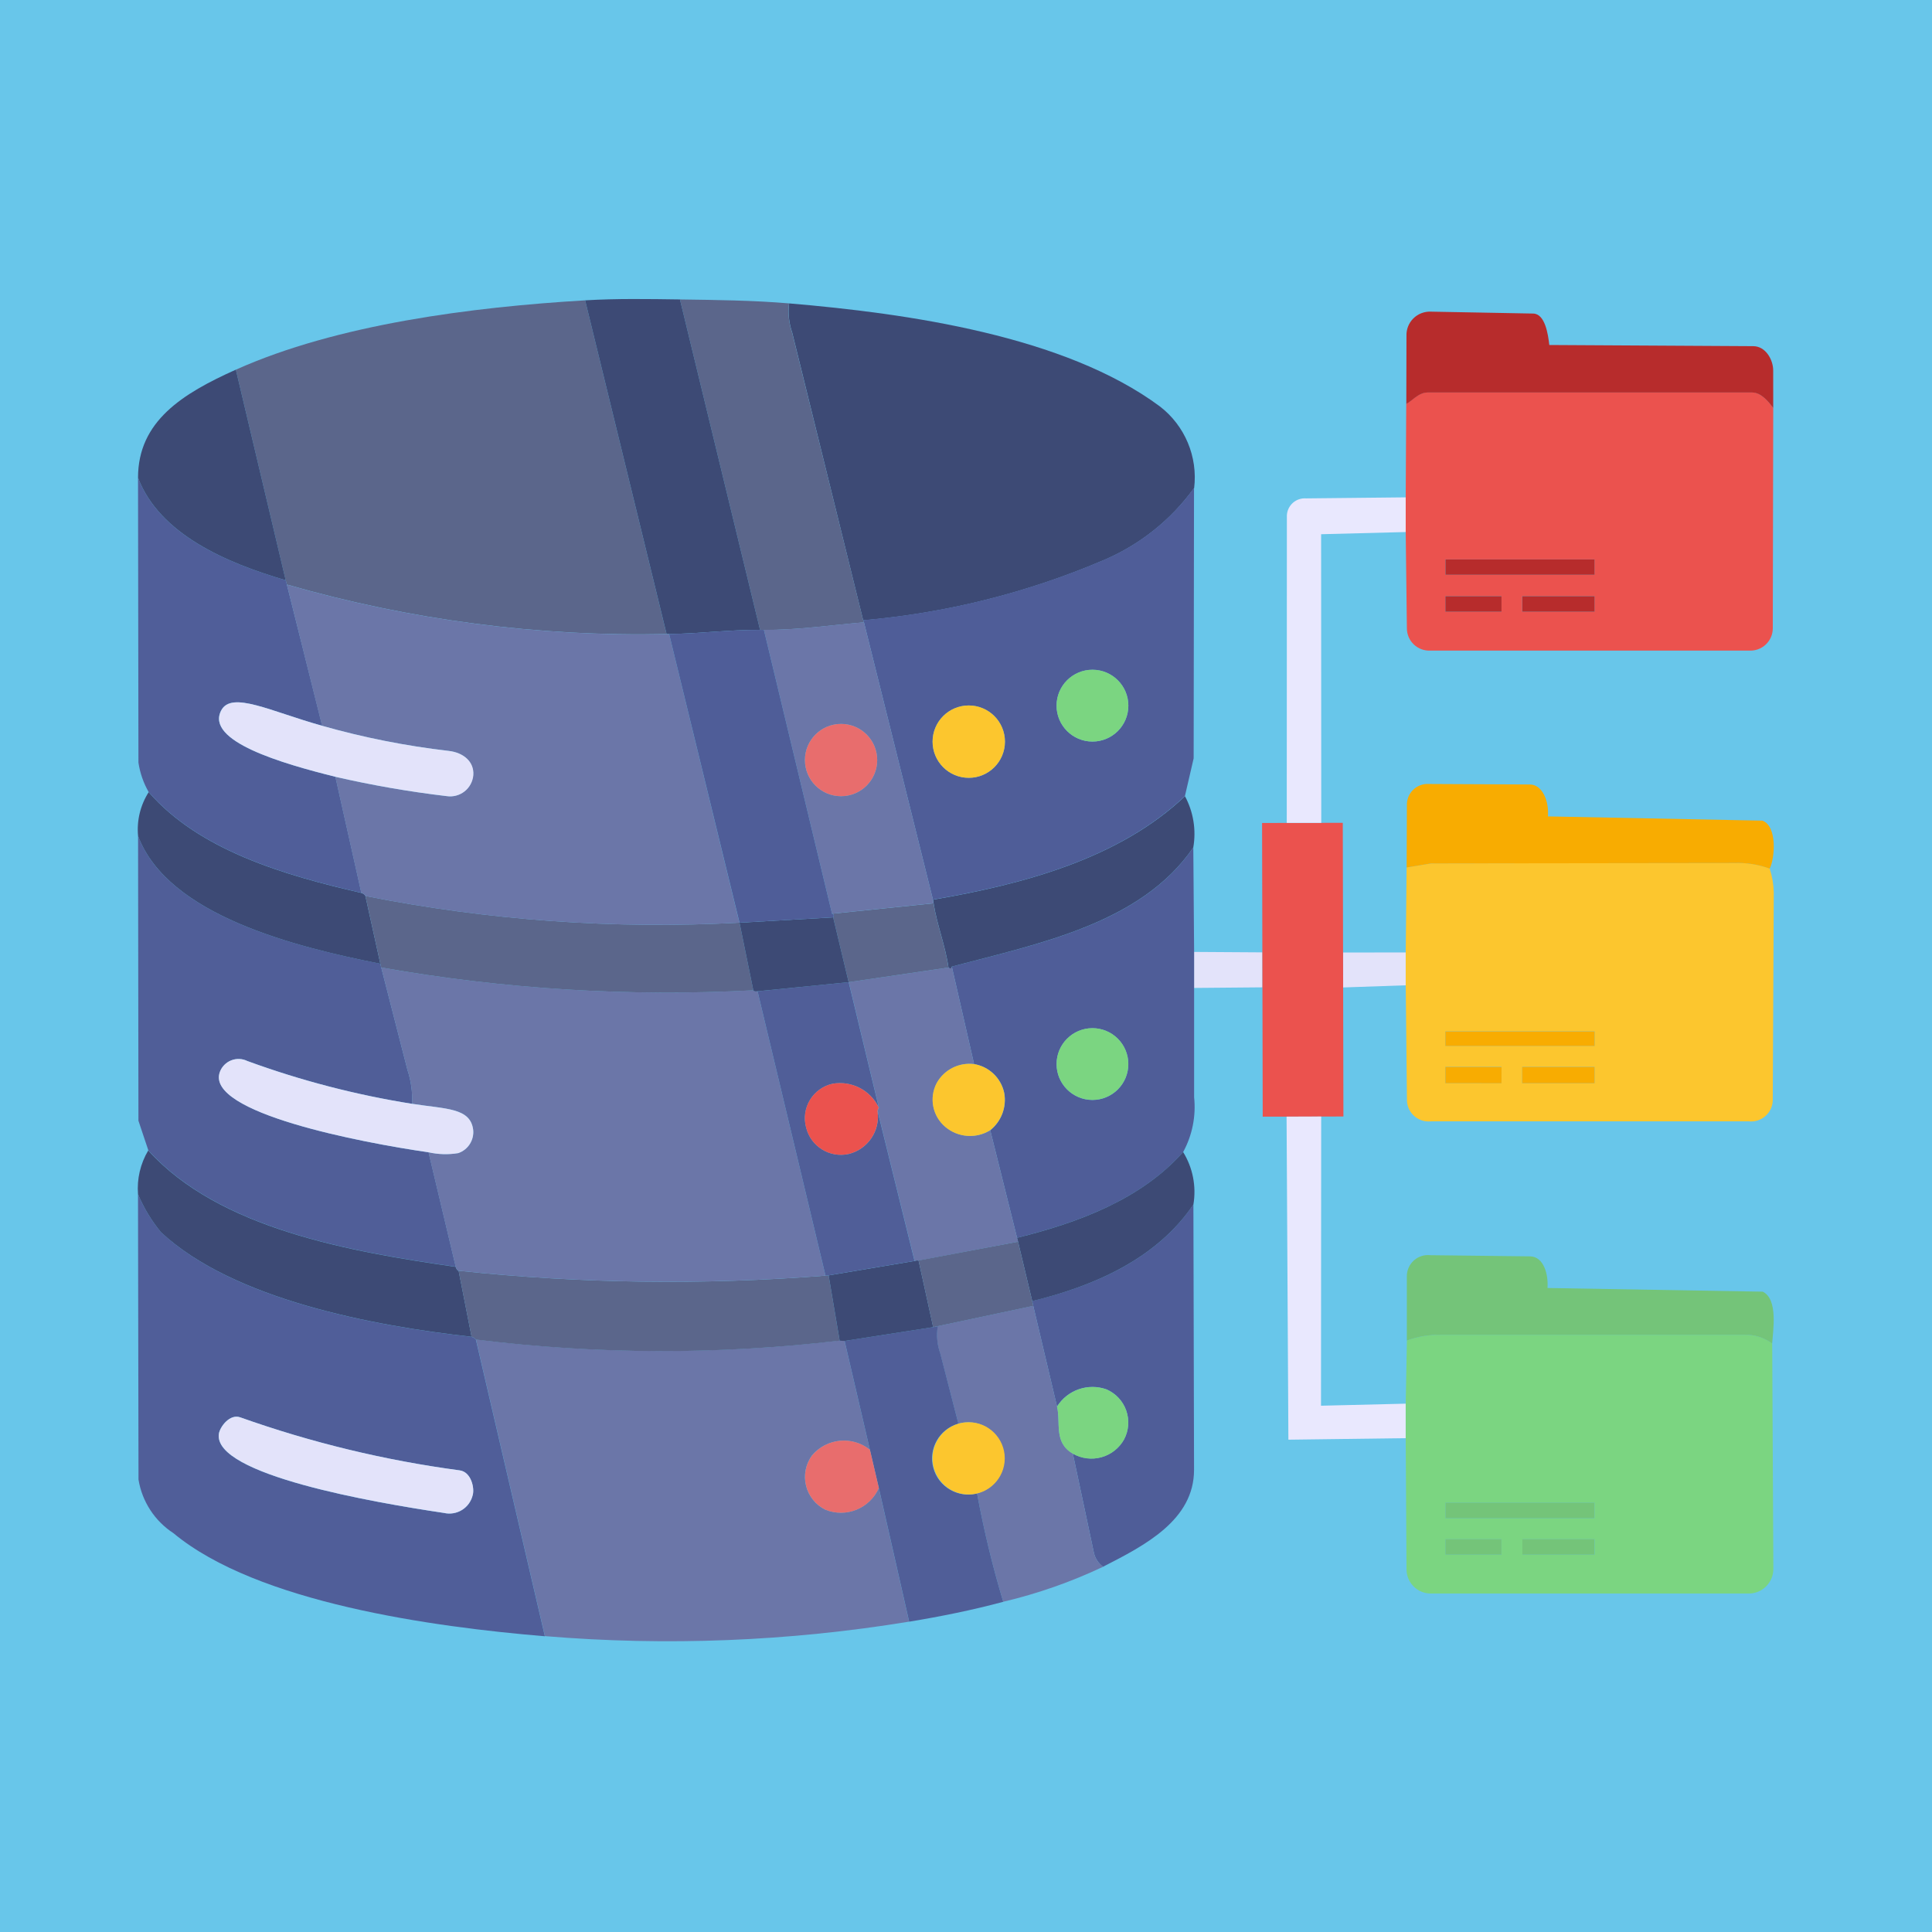
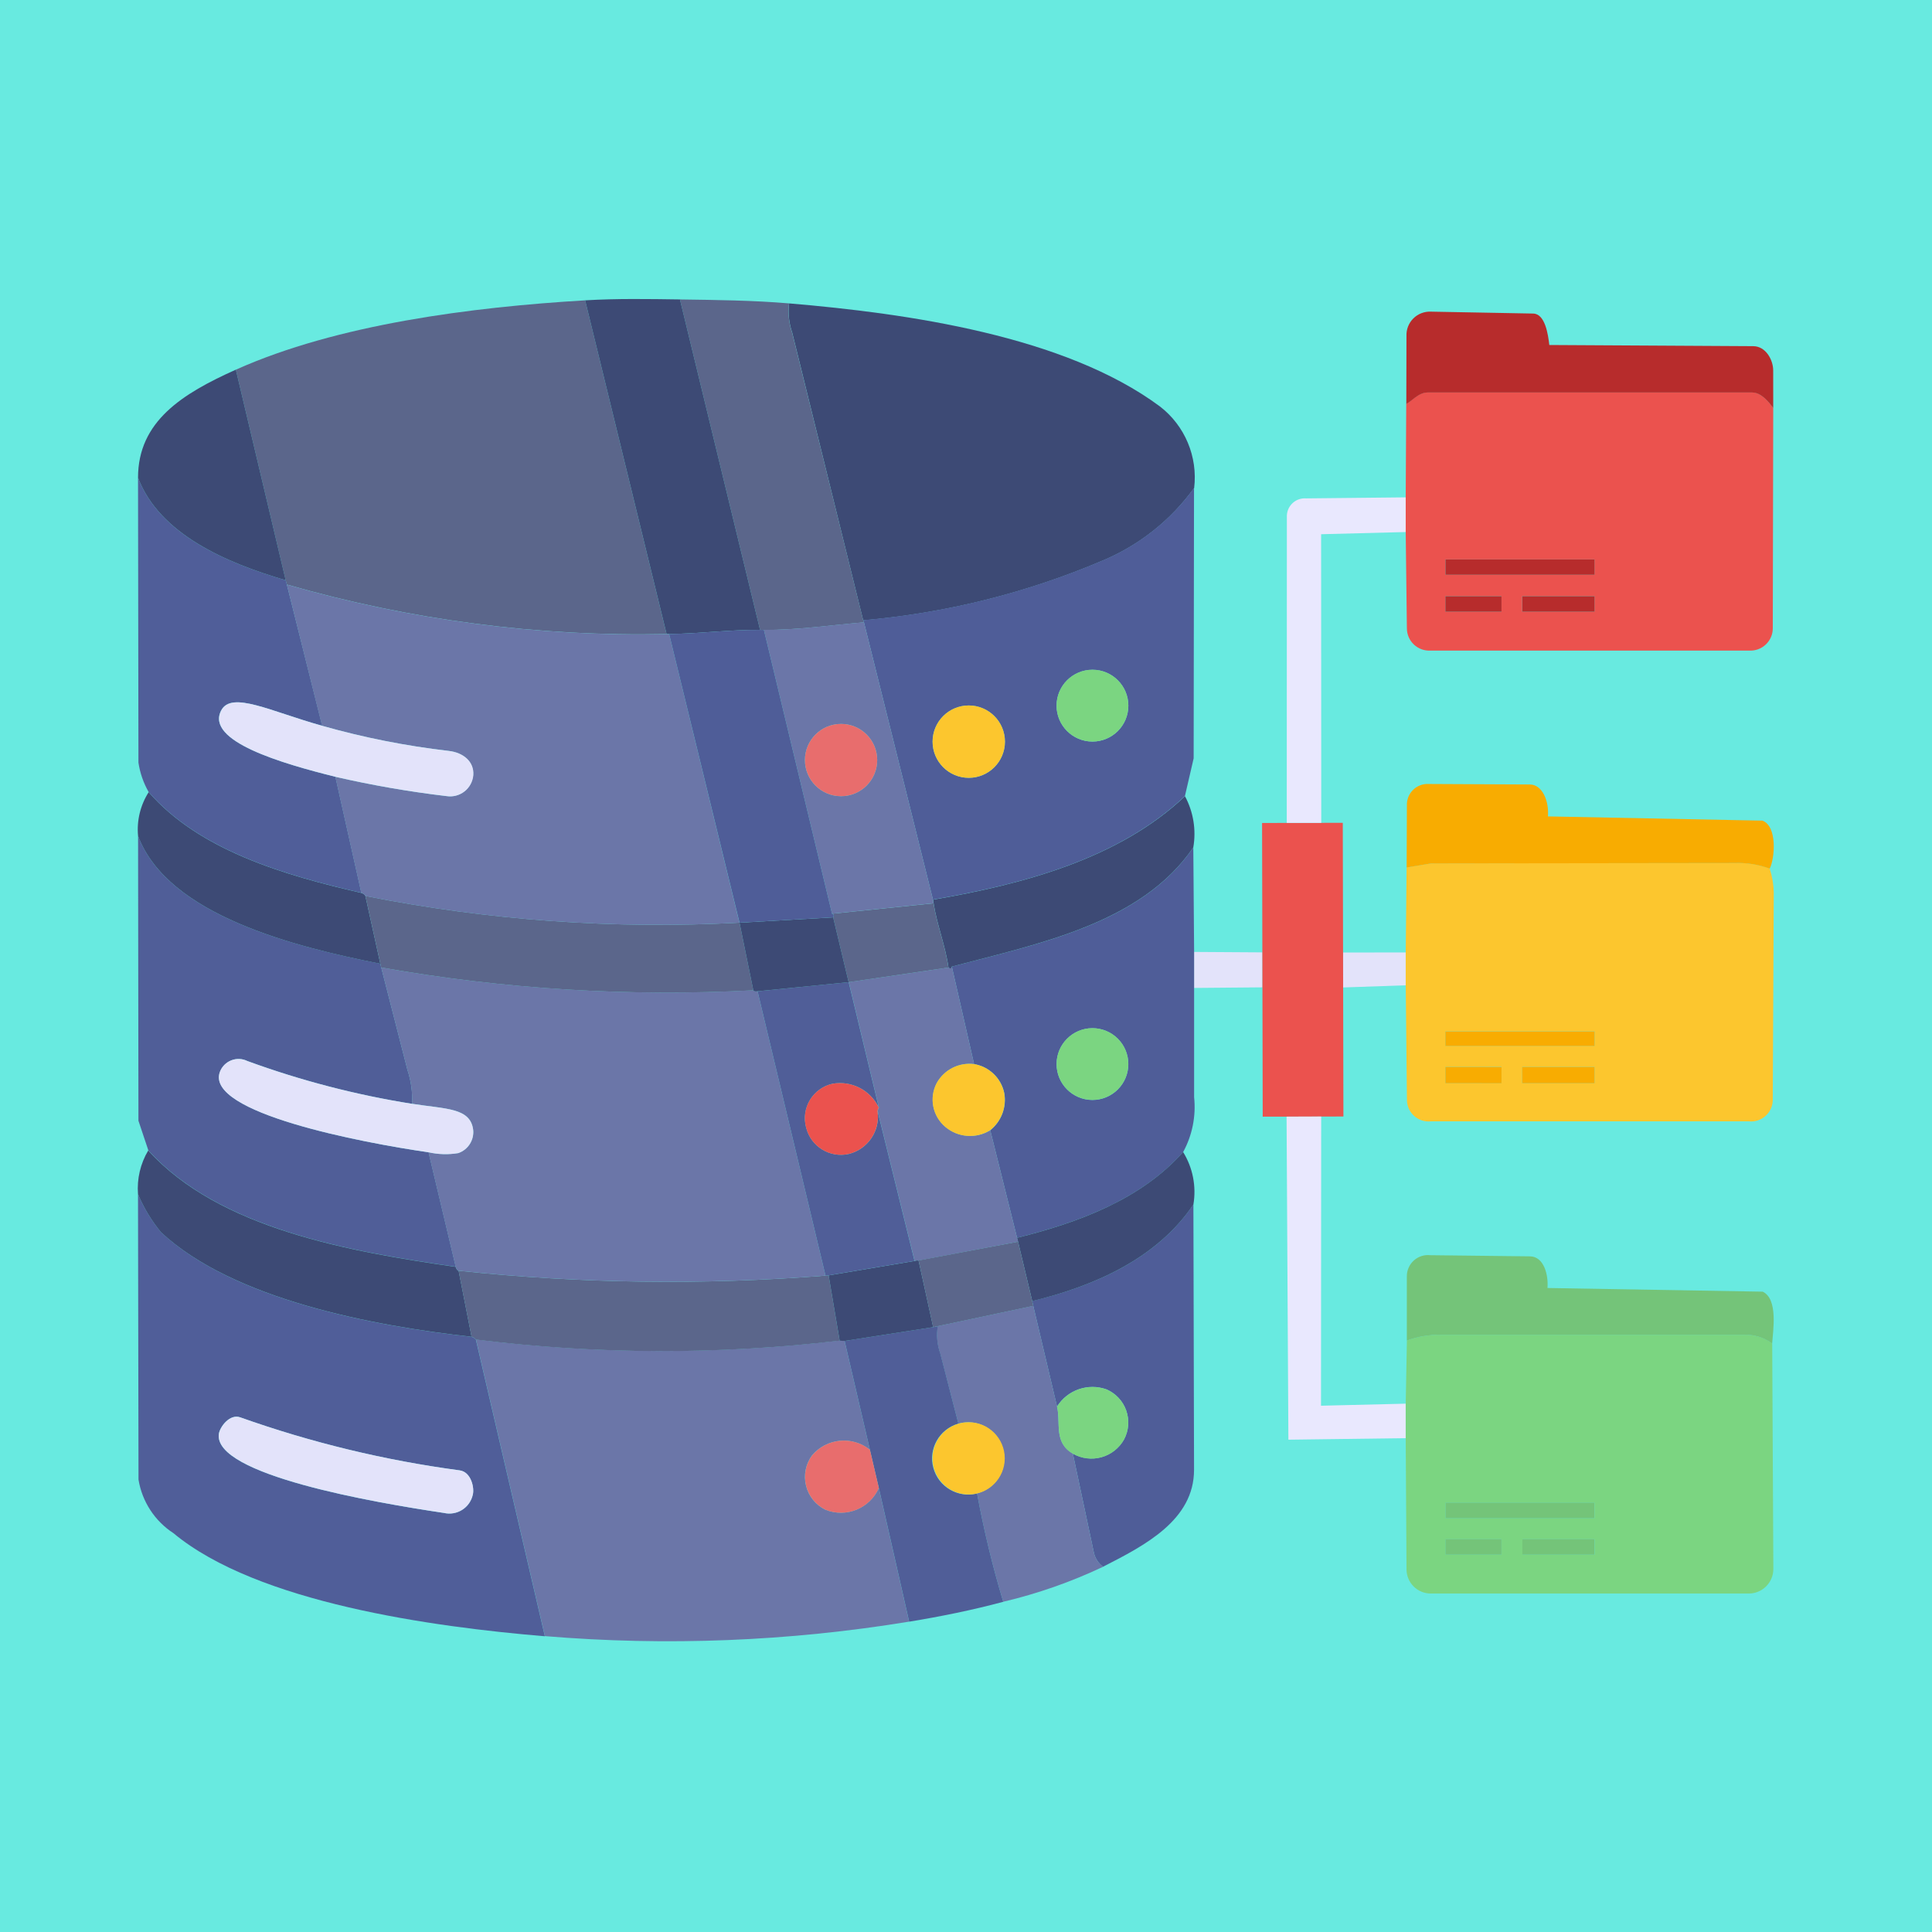
<svg xmlns="http://www.w3.org/2000/svg" width="84" height="84" viewBox="0 0 84 84">
  <defs>
    <clipPath id="clip-path">
-       <rect id="Rectangle_462628" data-name="Rectangle 462628" width="71.119" height="58.361" fill="none" />
+       <rect id="Rectángulo_462628" data-name="Rectángulo 462628" width="71.119" height="58.361" fill="none" />
    </clipPath>
  </defs>
-   <g id="img16" transform="translate(-393.711 -846)">
-     <g id="Group_1188741" data-name="Group 1188741">
-       <rect id="Rectangle_458903" data-name="Rectangle 458903" width="84" height="84" transform="translate(393.711 846)" fill="#68c6ea" />
+   <g id="Grupo_1212245" data-name="Grupo 1212245" transform="translate(-393.711 -846)">
+     <g id="Grupo_1188741" data-name="Grupo 1188741">
+       <rect id="Rectángulo_458903" data-name="Rectángulo 458903" width="84" height="84" transform="translate(393.711 846)" fill="#68eae0" />
    </g>
-     <g id="Group_1212952" data-name="Group 1212952" transform="translate(399.711 859)">
-       <path id="Path_1278817" data-name="Path 1278817" d="M215.267,131.272l0,1.521-2.971.026v-1.566Z" transform="translate(-166.381 -102.865)" fill="#e3e3fa" />
-       <rect id="Rectangle_462618" data-name="Rectangle 462618" width="3.509" height="12.769" transform="translate(48.873 22.782) rotate(-0.123)" fill="#eb524e" />
-       <path id="Path_1278818" data-name="Path 1278818" d="M232.4,164.345l-.008,12.572,3.682-.089,0,1.5-5.1.066-.079-14.045Z" transform="translate(-180.957 -128.799)" fill="#e9e8fe" />
-       <g id="Group_1212951" data-name="Group 1212951">
-         <g id="Group_1212950" data-name="Group 1212950" clip-path="url(#clip-path)">
-           <path id="Path_1278819" data-name="Path 1278819" d="M236.078,39.874l0,1.508-3.681.095.006,12.55-1.5,0,.005-13.365a.778.778,0,0,1,.838-.743Z" transform="translate(-180.957 -31.25)" fill="#e9e8fe" />
-           <path id="Path_1278820" data-name="Path 1278820" d="M244.969,131.351v1.429l-2.719.094,0-1.519Z" transform="translate(-189.852 -102.941)" fill="#e3e3fa" />
-           <path id="Path_1278821" data-name="Path 1278821" d="M270.76,208.593l.049,9.813a1.068,1.068,0,0,1-1.07,1.056H255.924a1.053,1.053,0,0,1-1.064-1.055l-.035-5.7,0-1.5.052-2.746a4.072,4.072,0,0,1,1.472-.249h13.189a1.929,1.929,0,0,1,1.224.38m-14.206,7.6h6.478v-.681h-6.478Zm0,1.58h2.437V217.1h-2.437Zm3.345,0h3.137V217.1H259.9Z" transform="translate(-199.707 -163.178)" fill="#7bd581" />
-           <path id="Path_1278822" data-name="Path 1278822" d="M270.948,196.051a1.929,1.929,0,0,0-1.224-.379H256.535a4.075,4.075,0,0,0-1.472.249l0-2.78a.919.919,0,0,1,1.026-.93l4.329.05c.612.007.806.82.759,1.376l9.357.159c.682.319.447,1.706.412,2.257" transform="translate(-199.896 -150.637)" fill="#74c479" />
-           <rect id="Rectangle_462619" data-name="Rectangle 462619" width="6.478" height="0.681" transform="translate(56.847 52.332)" fill="#74c479" />
-           <rect id="Rectangle_462620" data-name="Rectangle 462620" width="3.137" height="0.674" transform="translate(60.19 53.92)" fill="#74c479" />
-           <rect id="Rectangle_462621" data-name="Rectangle 462621" width="2.437" height="0.674" transform="translate(56.845 53.92)" fill="#74c479" />
-           <path id="Path_1278823" data-name="Path 1278823" d="M270.657,113.624a3.657,3.657,0,0,1,.177,1.039l-.044,9.057a.942.942,0,0,1-1.043.894l-13.815,0a.943.943,0,0,1-1.046-.894l-.053-5.026v-1.428l.038-3.694,1.064-.175,13.174-.017a4.028,4.028,0,0,1,1.549.241m-14.1,7.711h6.487v-.629h-6.487Zm0,.912v.708l2.44,0v-.708Zm3.337.709h3.147v-.707H259.9Z" transform="translate(-199.714 -88.86)" fill="#fcc62e" />
-           <path id="Path_1278824" data-name="Path 1278824" d="M270.8,101.173a4.024,4.024,0,0,0-1.549-.241l-13.174.017-1.064.175.012-2.77a.9.9,0,0,1,.847-.859l4.495.022c.555,0,.843.736.789,1.388l9.324.184c.66.239.541,1.642.32,2.084" transform="translate(-199.855 -76.409)" fill="#f8ac01" />
-           <rect id="Rectangle_462622" data-name="Rectangle 462622" width="6.487" height="0.629" transform="translate(56.843 31.847)" fill="#f8ac01" />
-           <rect id="Rectangle_462623" data-name="Rectangle 462623" width="3.147" height="0.707" transform="translate(60.181 33.389)" fill="#f8ac01" />
-           <rect id="Rectangle_462624" data-name="Rectangle 462624" width="0.708" height="2.44" transform="translate(56.843 34.095) rotate(-89.924)" fill="#f8ac01" />
-           <path id="Path_1278825" data-name="Path 1278825" d="M270.814,19.431l-.019,9.582a.972.972,0,0,1-1.03.975l-13.846,0a.971.971,0,0,1-1.033-.966l-.051-4.186,0-1.508.023-4.076c.21-.083.522-.491.922-.491l14.114,0c.4,0,.712.4.917.669m-14.252,7.26h6.483v-.666h-6.483Zm0,1.606H259v-.674h-2.44Zm3.341,0h3.144v-.674H259.9Z" transform="translate(-199.717 -14.702)" fill="#eb524e" />
-           <path id="Path_1278826" data-name="Path 1278826" d="M270.91,6.7c-.205-.265-.517-.669-.917-.669l-14.114,0c-.4,0-.712.408-.922.491l.007-2.953a1.016,1.016,0,0,1,1.059-1.053l4.451.083c.515.01.648.9.7,1.367l8.866.051c.542,0,.868.594.868,1.051Z" transform="translate(-199.813 -1.966)" fill="#b72c2c" />
-           <rect id="Rectangle_462625" data-name="Rectangle 462625" width="6.483" height="0.666" transform="translate(56.845 11.323)" fill="#b72c2c" />
-           <rect id="Rectangle_462626" data-name="Rectangle 462626" width="3.144" height="0.674" transform="translate(60.185 12.921)" fill="#b72c2c" />
-           <rect id="Rectangle_462627" data-name="Rectangle 462627" width="2.44" height="0.674" transform="translate(56.843 12.921)" fill="#b72c2c" />
-           <path id="Path_1278827" data-name="Path 1278827" d="M83.747,209.22l.214.011,1.1,4.733a1.808,1.808,0,0,0-2.518.25,1.586,1.586,0,0,0,.584,2.358,1.8,1.8,0,0,0,2.322-.944l1.318,5.81a64.664,64.664,0,0,1-15.833.63l-3-12.9a65.67,65.67,0,0,0,15.813.047" transform="translate(-53.241 -163.932)" fill="#6b76a8" />
-           <path id="Path_1278828" data-name="Path 1278828" d="M14.5,186.147a.379.379,0,0,1,.19.121l3,12.9c-4.863-.406-12.505-1.452-16.15-4.483a3.44,3.44,0,0,1-1.518-2.328L0,179.946A6.605,6.605,0,0,0,1,181.6c3.137,2.932,9.193,4.068,13.5,4.548m-1.2,7.658a1.042,1.042,0,0,0,1.252-.779c.085-.3-.067-1-.565-1.071a47.131,47.131,0,0,1-9.545-2.306c-.457-.163-.883.414-.927.718-.257,1.779,6.756,2.987,9.785,3.438" transform="translate(0 -141.026)" fill="#505e99" />
-           <path id="Path_1278829" data-name="Path 1278829" d="M10.545,113.492l.04.167,1.14,4.453a4.019,4.019,0,0,1,.2,1.473,38.385,38.385,0,0,1-7.156-1.86.866.866,0,0,0-1.2.481c-.624,1.766,6.149,3.064,9.074,3.486l1.182,4.978c-4.586-.663-10.278-1.644-13.366-5.061l-.431-1.29L.012,107.938c1.3,3.458,6.82,4.819,10.533,5.554" transform="translate(-0.009 -84.592)" fill="#505e98" />
-           <path id="Path_1278830" data-name="Path 1278830" d="M174.111,114.79v1.566l0,4.75a4.088,4.088,0,0,1-.475,2.381c-1.828,2.065-4.571,3.073-7.223,3.731l-1.166-4.675a1.687,1.687,0,0,0,.61-1.622,1.609,1.609,0,0,0-1.312-1.255l-.969-4.239c3.793-1,8.244-1.874,10.5-5.18Zm-2.86,4.875a1.56,1.56,0,1,0-1.561,1.561,1.56,1.56,0,0,0,1.561-1.561" transform="translate(-128.193 -86.401)" fill="#4f5d98" />
-           <path id="Path_1278831" data-name="Path 1278831" d="M182.839,197.779a1.036,1.036,0,0,1-.4-.61l-.916-4.311a1.625,1.625,0,0,0,2.229-.62,1.569,1.569,0,0,0-.766-2.174,1.818,1.818,0,0,0-2.15.747l-1.034-4.377-.044-.21c2.728-.661,5.423-1.849,7.007-4.2l.028,11.531c.005,2.2-2.154,3.3-3.953,4.22" transform="translate(-140.878 -142.658)" fill="#4f5d98" />
-           <path id="Path_1278832" data-name="Path 1278832" d="M164.767,202.4l1.034,4.377c.169.713-.155,1.563.687,2.047l.916,4.311a1.034,1.034,0,0,0,.4.61,21.925,21.925,0,0,1-4.342,1.522,43.785,43.785,0,0,1-1.138-4.711,1.571,1.571,0,1,0-.812-3.035l-.793-3.059a2.347,2.347,0,0,1-.106-1.18Z" transform="translate(-125.843 -158.625)" fill="#6b76a8" />
-           <path id="Path_1278833" data-name="Path 1278833" d="M146.985,210.721a1.571,1.571,0,0,0,.812,3.035,43.827,43.827,0,0,0,1.137,4.711c-1.333.358-2.711.637-4.09.864l-1.318-5.81-.389-1.664-1.1-4.733,3.853-.6.2-.042a2.345,2.345,0,0,0,.106,1.18Z" transform="translate(-111.315 -161.823)" fill="#505e98" />
-           <path id="Path_1278834" data-name="Path 1278834" d="M13.811,176.2c.013.056.074.185.129.174l.564,2.871C10.2,178.764,4.142,177.628,1,174.7A6.613,6.613,0,0,1,0,173.044a3.232,3.232,0,0,1,.445-1.9c3.088,3.416,8.78,4.4,13.366,5.061" transform="translate(0 -134.124)" fill="#3d4a75" />
-           <path id="Path_1278835" data-name="Path 1278835" d="M170.756,99.926a3.457,3.457,0,0,1,.364,2.232c-2.26,3.306-6.711,4.178-10.5,5.181.008.09-.093.1-.143.041-.133-.946-.5-1.849-.647-2.791l-.025-.159c3.945-.675,8.087-1.785,10.955-4.5" transform="translate(-125.238 -78.313)" fill="#3d4a75" />
-           <path id="Path_1278836" data-name="Path 1278836" d="M9.721,103.5c.057.013.162.078.175.136l.649,2.943c-3.713-.735-9.229-2.1-10.533-5.554a3.017,3.017,0,0,1,.462-1.908c2.2,2.535,5.914,3.618,9.247,4.382" transform="translate(-0.009 -77.677)" fill="#3d4a75" />
-           <path id="Path_1278837" data-name="Path 1278837" d="M183.91,171.462a3.3,3.3,0,0,1,.449,2.285c-1.585,2.347-4.279,3.535-7.007,4.2l-.616-2.579-.048-.172c2.652-.657,5.394-1.666,7.223-3.731" transform="translate(-138.472 -134.377)" fill="#3d4a75" />
-           <path id="Path_1278838" data-name="Path 1278838" d="M80.4,195.553l.136-.014.48,2.84a65.67,65.67,0,0,1-15.813-.047.378.378,0,0,0-.19-.121l-.564-2.871a87.079,87.079,0,0,0,15.951.213" transform="translate(-50.51 -153.09)" fill="#5b668b" />
-           <path id="Path_1278839" data-name="Path 1278839" d="M143.374,196.158l-3.852.6-.214-.011-.48-2.84,3.734-.626a.347.347,0,0,1,.178-.016Z" transform="translate(-108.801 -151.456)" fill="#3d4a75" />
-           <path id="Path_1278840" data-name="Path 1278840" d="M136.916,229.926l.389,1.664a1.8,1.8,0,0,1-2.322.944,1.587,1.587,0,0,1-.584-2.359,1.808,1.808,0,0,1,2.518-.25" transform="translate(-105.094 -179.893)" fill="#e86d6d" />
-           <path id="Path_1278841" data-name="Path 1278841" d="M26.021,228.862c-3.028-.451-10.041-1.659-9.785-3.438.044-.3.47-.88.927-.718a47.13,47.13,0,0,0,9.545,2.306c.5.068.65.772.565,1.071a1.042,1.042,0,0,1-1.252.779" transform="translate(-12.719 -176.083)" fill="#e3e3fa" />
-           <path id="Path_1278842" data-name="Path 1278842" d="M65.078,135.377c.051.063.126.045.182.04l2.955,12.365a87.088,87.088,0,0,1-15.951-.213c-.055.012-.116-.118-.129-.174l-1.182-4.978a3.362,3.362,0,0,0,1.294.037.964.964,0,0,0,.65-1.009c-.117-.965-1.169-.9-2.659-1.135a4.022,4.022,0,0,0-.2-1.473l-1.14-4.453a71.44,71.44,0,0,0,16.177.991" transform="translate(-38.324 -105.32)" fill="#6b76a8" />
-           <path id="Path_1278843" data-name="Path 1278843" d="M61.977,121.168l.6,2.94a71.437,71.437,0,0,1-16.177-.992l-.04-.167-.649-2.943a65.441,65.441,0,0,0,16.266,1.161" transform="translate(-35.824 -94.051)" fill="#5b668b" />
-           <path id="Path_1278844" data-name="Path 1278844" d="M24.648,154.767c1.489.231,2.541.17,2.659,1.135a.964.964,0,0,1-.65,1.009,3.365,3.365,0,0,1-1.294-.037c-2.924-.422-9.7-1.72-9.074-3.486a.867.867,0,0,1,1.2-.481,38.365,38.365,0,0,0,7.156,1.86" transform="translate(-12.734 -119.775)" fill="#e3e3fa" />
-           <path id="Path_1278845" data-name="Path 1278845" d="M147.2,134.239c.05.059.151.049.143-.041l.969,4.239a1.628,1.628,0,0,0-1.623.825,1.549,1.549,0,0,0,.382,1.912,1.662,1.662,0,0,0,1.943.139l1.166,4.675.048.172-4.324.818a.347.347,0,0,0-.178.016l-1.605-6.508a.342.342,0,0,1,.053-.157l-1.31-5.455Z" transform="translate(-111.96 -105.173)" fill="#6b76a8" />
-           <path id="Path_1278846" data-name="Path 1278846" d="M161.567,153.764a1.609,1.609,0,0,1,1.312,1.255,1.687,1.687,0,0,1-.61,1.622,1.662,1.662,0,0,1-1.943-.139,1.549,1.549,0,0,1-.382-1.912,1.627,1.627,0,0,1,1.623-.825" transform="translate(-125.22 -120.5)" fill="#fcc62e" />
-           <path id="Path_1278847" data-name="Path 1278847" d="M187.769,148.137a1.56,1.56,0,1,1-1.561-1.561,1.56,1.56,0,0,1,1.561,1.561" transform="translate(-144.711 -114.874)" fill="#7bd581" />
-           <path id="Path_1278848" data-name="Path 1278848" d="M161.239,189.507l.616,2.579.045.21-4.153.882-.2.042-.634-2.9Z" transform="translate(-122.976 -148.519)" fill="#5b668b" />
-           <path id="Path_1278849" data-name="Path 1278849" d="M185.431,221.5c-.842-.483-.518-1.333-.687-2.047a1.819,1.819,0,0,1,2.15-.747,1.569,1.569,0,0,1,.766,2.174,1.625,1.625,0,0,1-2.229.62" transform="translate(-144.786 -171.296)" fill="#7bd581" />
-           <path id="Path_1278850" data-name="Path 1278850" d="M162.845,227.355a1.571,1.571,0,1,0-1.572,1.572,1.572,1.572,0,0,0,1.572-1.572" transform="translate(-125.16 -176.949)" fill="#fcc62e" />
-           <path id="Path_1278851" data-name="Path 1278851" d="M143.932,121.483c.149.943.514,1.845.647,2.791l-4.337.637-.673-2.818c.039-.049.037-.148-.049-.157Z" transform="translate(-109.344 -95.208)" fill="#5b668b" />
-           <path id="Path_1278852" data-name="Path 1278852" d="M128.5,137.332l1.31,5.455a1.871,1.871,0,0,0-2.016-1.038,1.535,1.535,0,0,0-1.144,1.906,1.559,1.559,0,0,0,1.856,1.146,1.673,1.673,0,0,0,1.251-1.857l1.605,6.508-3.734.626-.136.014-2.955-12.365Z" transform="translate(-97.6 -107.629)" fill="#505e98" />
-           <path id="Path_1278853" data-name="Path 1278853" d="M124.99,124.305l.673,2.818-3.963.394c-.056.006-.13.023-.182-.04l-.6-2.94Z" transform="translate(-94.765 -97.419)" fill="#3d4a75" />
-           <path id="Path_1278854" data-name="Path 1278854" d="M137.309,158.637a.339.339,0,0,0-.053.157,1.674,1.674,0,0,1-1.251,1.857,1.559,1.559,0,0,1-1.856-1.146,1.535,1.535,0,0,1,1.144-1.906,1.87,1.87,0,0,1,2.016,1.038" transform="translate(-105.101 -123.479)" fill="#eb524e" />
-           <path id="Path_1278855" data-name="Path 1278855" d="M34.86.268,38.4,14.777a55.358,55.358,0,0,1-16.51-2.153l-.05-.186L19.674,3.283C24.083,1.306,29.946.56,34.86.268" transform="translate(-15.419 -0.21)" fill="#5b668b" />
-           <path id="Path_1278856" data-name="Path 1278856" d="M148.367,8.915a9.354,9.354,0,0,1-3.963,3.147,34.028,34.028,0,0,1-10.421,2.6L130.9,2.162a2.82,2.82,0,0,1-.136-1.28c5.159.436,11.981,1.409,16.118,4.479a3.892,3.892,0,0,1,1.49,3.554" transform="translate(-102.453 -0.691)" fill="#3d4a75" />
-           <path id="Path_1278857" data-name="Path 1278857" d="M159.766,51.411c-2.867,2.718-7.01,3.828-10.955,4.5l-3-12.057-.033-.093a34.029,34.029,0,0,0,10.421-2.6,9.355,9.355,0,0,0,3.963-3.147l-.016,11.755Zm-2.459-3.932a1.561,1.561,0,1,0-1.561,1.561,1.561,1.561,0,0,0,1.561-1.561m-5.366,1.565a1.573,1.573,0,1,0-1.573,1.573,1.573,1.573,0,0,0,1.573-1.573" transform="translate(-114.248 -29.798)" fill="#4f5d98" />
-           <path id="Path_1278858" data-name="Path 1278858" d="M6.426,40.389l.05.186,1.537,6.142c-2.243-.622-3.94-1.528-4.393-.67-.706,1.34,2.648,2.309,4.967,2.887L9.716,53.98C6.382,53.216,2.672,52.133.469,49.6a3.68,3.68,0,0,1-.446-1.283L.005,35.933c.935,2.459,3.841,3.7,6.421,4.456" transform="translate(-0.004 -28.161)" fill="#505e99" />
-           <path id="Path_1278859" data-name="Path 1278859" d="M113.686.259a2.82,2.82,0,0,0,.136,1.28l3.088,12.495.033.093c-1.457.122-2.9.34-4.35.328h-.167L108.943.087c1.59.023,3.168.039,4.743.172" transform="translate(-85.38 -0.068)" fill="#5b668b" />
-           <path id="Path_1278860" data-name="Path 1278860" d="M94.008.019l3.483,14.367c-1.311-.01-2.634.163-3.953.18h-.111L89.886.058C91.261-.024,92.635,0,94.008.019" transform="translate(-70.445 0)" fill="#3d4a75" />
-           <path id="Path_1278861" data-name="Path 1278861" d="M4.258,14.209l2.167,9.155c-2.58-.755-5.486-2-6.421-4.456,0-2.459,1.932-3.657,4.254-4.7" transform="translate(-0.003 -11.136)" fill="#3d4a75" />
-           <path id="Path_1278862" data-name="Path 1278862" d="M46.434,59.55l.111,0L49.6,72.1a65.441,65.441,0,0,1-16.266-1.161c-.013-.058-.118-.124-.175-.137l-1.128-5.046a45,45,0,0,0,4.836.84,1.009,1.009,0,0,0,1.157-.913c.042-.581-.427-.981-1.071-1.053a34.74,34.74,0,0,1-5.5-1.091L29.924,57.4a55.361,55.361,0,0,0,16.51,2.153" transform="translate(-23.452 -44.983)" fill="#6b76a8" />
-           <path id="Path_1278863" data-name="Path 1278863" d="M130.171,65l3,12.057.025.159-4.412.454-2.963-12.342c1.454.011,2.893-.206,4.35-.328m.576,5.99a1.571,1.571,0,1,0-1.571,1.571,1.571,1.571,0,0,0,1.571-1.571" transform="translate(-98.608 -50.944)" fill="#6b76a8" />
-           <path id="Path_1278864" data-name="Path 1278864" d="M162.869,83.279a1.573,1.573,0,1,1-1.573-1.573,1.573,1.573,0,0,1,1.573,1.573" transform="translate(-125.176 -64.034)" fill="#fcc62e" />
-           <path id="Path_1278865" data-name="Path 1278865" d="M187.766,76.089a1.561,1.561,0,1,1-1.561-1.561,1.561,1.561,0,0,1,1.561,1.561" transform="translate(-144.707 -58.409)" fill="#7bd581" />
-           <path id="Path_1278866" data-name="Path 1278866" d="M20.766,82.095a34.77,34.77,0,0,0,5.5,1.091c.644.072,1.113.471,1.071,1.053a1.009,1.009,0,0,1-1.157.913,45.065,45.065,0,0,1-4.836-.84c-2.319-.578-5.674-1.547-4.967-2.887.452-.858,2.15.048,4.393.67" transform="translate(-12.757 -63.538)" fill="#e3e3fa" />
-           <path id="Path_1278867" data-name="Path 1278867" d="M110.725,66.512h.167l2.963,12.342c.085.009.088.107.049.157l-4.072.232-3.06-12.551c1.319-.017,2.642-.19,3.953-.18" transform="translate(-83.679 -52.126)" fill="#4f5d98" />
-           <path id="Path_1278868" data-name="Path 1278868" d="M137.207,87a1.571,1.571,0,1,1-1.571-1.571A1.571,1.571,0,0,1,137.207,87" transform="translate(-105.068 -66.954)" fill="#e86d6d" />
+     <g id="Grupo_1212952" data-name="Grupo 1212952" transform="translate(399.711 859)">
+       <path id="Trazado_1278817" data-name="Trazado 1278817" d="M215.267,131.272l0,1.521-2.971.026v-1.566Z" transform="translate(-166.381 -102.865)" fill="#e3e3fa" />
+       <rect id="Rectángulo_462618" data-name="Rectángulo 462618" width="3.509" height="12.769" transform="translate(48.873 22.782) rotate(-0.123)" fill="#eb524e" />
+       <path id="Trazado_1278818" data-name="Trazado 1278818" d="M232.4,164.345l-.008,12.572,3.682-.089,0,1.5-5.1.066-.079-14.045Z" transform="translate(-180.957 -128.799)" fill="#e9e8fe" />
+       <g id="Grupo_1212951" data-name="Grupo 1212951">
+         <g id="Grupo_1212950" data-name="Grupo 1212950" clip-path="url(#clip-path)">
+           <path id="Trazado_1278819" data-name="Trazado 1278819" d="M236.078,39.874l0,1.508-3.681.095.006,12.55-1.5,0,.005-13.365a.778.778,0,0,1,.838-.743Z" transform="translate(-180.957 -31.25)" fill="#e9e8fe" />
+           <path id="Trazado_1278820" data-name="Trazado 1278820" d="M244.969,131.351v1.429l-2.719.094,0-1.519Z" transform="translate(-189.852 -102.941)" fill="#e3e3fa" />
+           <path id="Trazado_1278821" data-name="Trazado 1278821" d="M270.76,208.593l.049,9.813a1.068,1.068,0,0,1-1.07,1.056H255.924a1.053,1.053,0,0,1-1.064-1.055l-.035-5.7,0-1.5.052-2.746a4.072,4.072,0,0,1,1.472-.249h13.189a1.929,1.929,0,0,1,1.224.38m-14.206,7.6h6.478v-.681h-6.478Zm0,1.58h2.437V217.1h-2.437Zm3.345,0h3.137V217.1H259.9Z" transform="translate(-199.707 -163.178)" fill="#7bd581" />
+           <path id="Trazado_1278822" data-name="Trazado 1278822" d="M270.948,196.051a1.929,1.929,0,0,0-1.224-.379H256.535a4.075,4.075,0,0,0-1.472.249l0-2.78a.919.919,0,0,1,1.026-.93l4.329.05c.612.007.806.82.759,1.376l9.357.159c.682.319.447,1.706.412,2.257" transform="translate(-199.896 -150.637)" fill="#74c479" />
+           <rect id="Rectángulo_462619" data-name="Rectángulo 462619" width="6.478" height="0.681" transform="translate(56.847 52.332)" fill="#74c479" />
+           <rect id="Rectángulo_462620" data-name="Rectángulo 462620" width="3.137" height="0.674" transform="translate(60.19 53.92)" fill="#74c479" />
+           <rect id="Rectángulo_462621" data-name="Rectángulo 462621" width="2.437" height="0.674" transform="translate(56.845 53.92)" fill="#74c479" />
+           <path id="Trazado_1278823" data-name="Trazado 1278823" d="M270.657,113.624a3.657,3.657,0,0,1,.177,1.039l-.044,9.057a.942.942,0,0,1-1.043.894l-13.815,0a.943.943,0,0,1-1.046-.894l-.053-5.026v-1.428l.038-3.694,1.064-.175,13.174-.017a4.028,4.028,0,0,1,1.549.241m-14.1,7.711h6.487v-.629h-6.487Zm0,.912v.708l2.44,0v-.708Zm3.337.709h3.147v-.707H259.9Z" transform="translate(-199.714 -88.86)" fill="#fcc62e" />
+           <path id="Trazado_1278824" data-name="Trazado 1278824" d="M270.8,101.173a4.024,4.024,0,0,0-1.549-.241l-13.174.017-1.064.175.012-2.77a.9.9,0,0,1,.847-.859l4.495.022c.555,0,.843.736.789,1.388l9.324.184c.66.239.541,1.642.32,2.084" transform="translate(-199.855 -76.409)" fill="#f8ac01" />
+           <rect id="Rectángulo_462622" data-name="Rectángulo 462622" width="6.487" height="0.629" transform="translate(56.843 31.847)" fill="#f8ac01" />
+           <rect id="Rectángulo_462623" data-name="Rectángulo 462623" width="3.147" height="0.707" transform="translate(60.181 33.389)" fill="#f8ac01" />
+           <rect id="Rectángulo_462624" data-name="Rectángulo 462624" width="0.708" height="2.44" transform="translate(56.843 34.095) rotate(-89.924)" fill="#f8ac01" />
+           <path id="Trazado_1278825" data-name="Trazado 1278825" d="M270.814,19.431l-.019,9.582a.972.972,0,0,1-1.03.975l-13.846,0a.971.971,0,0,1-1.033-.966l-.051-4.186,0-1.508.023-4.076c.21-.083.522-.491.922-.491l14.114,0c.4,0,.712.4.917.669m-14.252,7.26h6.483v-.666h-6.483Zm0,1.606H259v-.674h-2.44Zm3.341,0h3.144v-.674H259.9Z" transform="translate(-199.717 -14.702)" fill="#eb524e" />
+           <path id="Trazado_1278826" data-name="Trazado 1278826" d="M270.91,6.7c-.205-.265-.517-.669-.917-.669l-14.114,0c-.4,0-.712.408-.922.491l.007-2.953a1.016,1.016,0,0,1,1.059-1.053l4.451.083c.515.01.648.9.7,1.367l8.866.051c.542,0,.868.594.868,1.051Z" transform="translate(-199.813 -1.966)" fill="#b72c2c" />
+           <rect id="Rectángulo_462625" data-name="Rectángulo 462625" width="6.483" height="0.666" transform="translate(56.845 11.323)" fill="#b72c2c" />
+           <rect id="Rectángulo_462626" data-name="Rectángulo 462626" width="3.144" height="0.674" transform="translate(60.185 12.921)" fill="#b72c2c" />
+           <rect id="Rectángulo_462627" data-name="Rectángulo 462627" width="2.44" height="0.674" transform="translate(56.843 12.921)" fill="#b72c2c" />
+           <path id="Trazado_1278827" data-name="Trazado 1278827" d="M83.747,209.22l.214.011,1.1,4.733a1.808,1.808,0,0,0-2.518.25,1.586,1.586,0,0,0,.584,2.358,1.8,1.8,0,0,0,2.322-.944l1.318,5.81a64.664,64.664,0,0,1-15.833.63l-3-12.9a65.67,65.67,0,0,0,15.813.047" transform="translate(-53.241 -163.932)" fill="#6b76a8" />
+           <path id="Trazado_1278828" data-name="Trazado 1278828" d="M14.5,186.147a.379.379,0,0,1,.19.121l3,12.9c-4.863-.406-12.505-1.452-16.15-4.483a3.44,3.44,0,0,1-1.518-2.328L0,179.946A6.605,6.605,0,0,0,1,181.6c3.137,2.932,9.193,4.068,13.5,4.548m-1.2,7.658a1.042,1.042,0,0,0,1.252-.779c.085-.3-.067-1-.565-1.071a47.131,47.131,0,0,1-9.545-2.306c-.457-.163-.883.414-.927.718-.257,1.779,6.756,2.987,9.785,3.438" transform="translate(0 -141.026)" fill="#505e99" />
+           <path id="Trazado_1278829" data-name="Trazado 1278829" d="M10.545,113.492l.04.167,1.14,4.453a4.019,4.019,0,0,1,.2,1.473,38.385,38.385,0,0,1-7.156-1.86.866.866,0,0,0-1.2.481c-.624,1.766,6.149,3.064,9.074,3.486l1.182,4.978c-4.586-.663-10.278-1.644-13.366-5.061l-.431-1.29L.012,107.938c1.3,3.458,6.82,4.819,10.533,5.554" transform="translate(-0.009 -84.592)" fill="#505e98" />
+           <path id="Trazado_1278830" data-name="Trazado 1278830" d="M174.111,114.79v1.566l0,4.75a4.088,4.088,0,0,1-.475,2.381c-1.828,2.065-4.571,3.073-7.223,3.731l-1.166-4.675a1.687,1.687,0,0,0,.61-1.622,1.609,1.609,0,0,0-1.312-1.255l-.969-4.239c3.793-1,8.244-1.874,10.5-5.18Zm-2.86,4.875a1.56,1.56,0,1,0-1.561,1.561,1.56,1.56,0,0,0,1.561-1.561" transform="translate(-128.193 -86.401)" fill="#4f5d98" />
+           <path id="Trazado_1278831" data-name="Trazado 1278831" d="M182.839,197.779a1.036,1.036,0,0,1-.4-.61l-.916-4.311a1.625,1.625,0,0,0,2.229-.62,1.569,1.569,0,0,0-.766-2.174,1.818,1.818,0,0,0-2.15.747l-1.034-4.377-.044-.21c2.728-.661,5.423-1.849,7.007-4.2l.028,11.531c.005,2.2-2.154,3.3-3.953,4.22" transform="translate(-140.878 -142.658)" fill="#4f5d98" />
+           <path id="Trazado_1278832" data-name="Trazado 1278832" d="M164.767,202.4l1.034,4.377c.169.713-.155,1.563.687,2.047l.916,4.311a1.034,1.034,0,0,0,.4.61,21.925,21.925,0,0,1-4.342,1.522,43.785,43.785,0,0,1-1.138-4.711,1.571,1.571,0,1,0-.812-3.035l-.793-3.059a2.347,2.347,0,0,1-.106-1.18Z" transform="translate(-125.843 -158.625)" fill="#6b76a8" />
+           <path id="Trazado_1278833" data-name="Trazado 1278833" d="M146.985,210.721a1.571,1.571,0,0,0,.812,3.035,43.827,43.827,0,0,0,1.137,4.711c-1.333.358-2.711.637-4.09.864l-1.318-5.81-.389-1.664-1.1-4.733,3.853-.6.2-.042a2.345,2.345,0,0,0,.106,1.18Z" transform="translate(-111.315 -161.823)" fill="#505e98" />
+           <path id="Trazado_1278834" data-name="Trazado 1278834" d="M13.811,176.2c.013.056.074.185.129.174l.564,2.871C10.2,178.764,4.142,177.628,1,174.7A6.613,6.613,0,0,1,0,173.044a3.232,3.232,0,0,1,.445-1.9c3.088,3.416,8.78,4.4,13.366,5.061" transform="translate(0 -134.124)" fill="#3d4a75" />
+           <path id="Trazado_1278835" data-name="Trazado 1278835" d="M170.756,99.926a3.457,3.457,0,0,1,.364,2.232c-2.26,3.306-6.711,4.178-10.5,5.181.008.09-.093.1-.143.041-.133-.946-.5-1.849-.647-2.791l-.025-.159c3.945-.675,8.087-1.785,10.955-4.5" transform="translate(-125.238 -78.313)" fill="#3d4a75" />
+           <path id="Trazado_1278836" data-name="Trazado 1278836" d="M9.721,103.5c.057.013.162.078.175.136l.649,2.943c-3.713-.735-9.229-2.1-10.533-5.554a3.017,3.017,0,0,1,.462-1.908c2.2,2.535,5.914,3.618,9.247,4.382" transform="translate(-0.009 -77.677)" fill="#3d4a75" />
+           <path id="Trazado_1278837" data-name="Trazado 1278837" d="M183.91,171.462a3.3,3.3,0,0,1,.449,2.285c-1.585,2.347-4.279,3.535-7.007,4.2l-.616-2.579-.048-.172c2.652-.657,5.394-1.666,7.223-3.731" transform="translate(-138.472 -134.377)" fill="#3d4a75" />
+           <path id="Trazado_1278838" data-name="Trazado 1278838" d="M80.4,195.553l.136-.014.48,2.84a65.67,65.67,0,0,1-15.813-.047.378.378,0,0,0-.19-.121l-.564-2.871a87.079,87.079,0,0,0,15.951.213" transform="translate(-50.51 -153.09)" fill="#5b668b" />
+           <path id="Trazado_1278839" data-name="Trazado 1278839" d="M143.374,196.158l-3.852.6-.214-.011-.48-2.84,3.734-.626a.347.347,0,0,1,.178-.016Z" transform="translate(-108.801 -151.456)" fill="#3d4a75" />
+           <path id="Trazado_1278840" data-name="Trazado 1278840" d="M136.916,229.926l.389,1.664a1.8,1.8,0,0,1-2.322.944,1.587,1.587,0,0,1-.584-2.359,1.808,1.808,0,0,1,2.518-.25" transform="translate(-105.094 -179.893)" fill="#e86d6d" />
+           <path id="Trazado_1278841" data-name="Trazado 1278841" d="M26.021,228.862c-3.028-.451-10.041-1.659-9.785-3.438.044-.3.47-.88.927-.718a47.13,47.13,0,0,0,9.545,2.306c.5.068.65.772.565,1.071a1.042,1.042,0,0,1-1.252.779" transform="translate(-12.719 -176.083)" fill="#e3e3fa" />
+           <path id="Trazado_1278842" data-name="Trazado 1278842" d="M65.078,135.377c.051.063.126.045.182.04l2.955,12.365a87.088,87.088,0,0,1-15.951-.213c-.055.012-.116-.118-.129-.174l-1.182-4.978a3.362,3.362,0,0,0,1.294.037.964.964,0,0,0,.65-1.009c-.117-.965-1.169-.9-2.659-1.135a4.022,4.022,0,0,0-.2-1.473l-1.14-4.453a71.44,71.44,0,0,0,16.177.991" transform="translate(-38.324 -105.32)" fill="#6b76a8" />
+           <path id="Trazado_1278843" data-name="Trazado 1278843" d="M61.977,121.168l.6,2.94a71.437,71.437,0,0,1-16.177-.992l-.04-.167-.649-2.943a65.441,65.441,0,0,0,16.266,1.161" transform="translate(-35.824 -94.051)" fill="#5b668b" />
+           <path id="Trazado_1278844" data-name="Trazado 1278844" d="M24.648,154.767c1.489.231,2.541.17,2.659,1.135a.964.964,0,0,1-.65,1.009,3.365,3.365,0,0,1-1.294-.037c-2.924-.422-9.7-1.72-9.074-3.486a.867.867,0,0,1,1.2-.481,38.365,38.365,0,0,0,7.156,1.86" transform="translate(-12.734 -119.775)" fill="#e3e3fa" />
+           <path id="Trazado_1278845" data-name="Trazado 1278845" d="M147.2,134.239c.05.059.151.049.143-.041l.969,4.239a1.628,1.628,0,0,0-1.623.825,1.549,1.549,0,0,0,.382,1.912,1.662,1.662,0,0,0,1.943.139l1.166,4.675.048.172-4.324.818a.347.347,0,0,0-.178.016l-1.605-6.508a.342.342,0,0,1,.053-.157l-1.31-5.455Z" transform="translate(-111.96 -105.173)" fill="#6b76a8" />
+           <path id="Trazado_1278846" data-name="Trazado 1278846" d="M161.567,153.764a1.609,1.609,0,0,1,1.312,1.255,1.687,1.687,0,0,1-.61,1.622,1.662,1.662,0,0,1-1.943-.139,1.549,1.549,0,0,1-.382-1.912,1.627,1.627,0,0,1,1.623-.825" transform="translate(-125.22 -120.5)" fill="#fcc62e" />
+           <path id="Trazado_1278847" data-name="Trazado 1278847" d="M187.769,148.137a1.56,1.56,0,1,1-1.561-1.561,1.56,1.56,0,0,1,1.561,1.561" transform="translate(-144.711 -114.874)" fill="#7bd581" />
+           <path id="Trazado_1278848" data-name="Trazado 1278848" d="M161.239,189.507l.616,2.579.045.21-4.153.882-.2.042-.634-2.9Z" transform="translate(-122.976 -148.519)" fill="#5b668b" />
+           <path id="Trazado_1278849" data-name="Trazado 1278849" d="M185.431,221.5c-.842-.483-.518-1.333-.687-2.047a1.819,1.819,0,0,1,2.15-.747,1.569,1.569,0,0,1,.766,2.174,1.625,1.625,0,0,1-2.229.62" transform="translate(-144.786 -171.296)" fill="#7bd581" />
+           <path id="Trazado_1278850" data-name="Trazado 1278850" d="M162.845,227.355a1.571,1.571,0,1,0-1.572,1.572,1.572,1.572,0,0,0,1.572-1.572" transform="translate(-125.16 -176.949)" fill="#fcc62e" />
+           <path id="Trazado_1278851" data-name="Trazado 1278851" d="M143.932,121.483c.149.943.514,1.845.647,2.791l-4.337.637-.673-2.818c.039-.049.037-.148-.049-.157Z" transform="translate(-109.344 -95.208)" fill="#5b668b" />
+           <path id="Trazado_1278852" data-name="Trazado 1278852" d="M128.5,137.332l1.31,5.455a1.871,1.871,0,0,0-2.016-1.038,1.535,1.535,0,0,0-1.144,1.906,1.559,1.559,0,0,0,1.856,1.146,1.673,1.673,0,0,0,1.251-1.857l1.605,6.508-3.734.626-.136.014-2.955-12.365Z" transform="translate(-97.6 -107.629)" fill="#505e98" />
+           <path id="Trazado_1278853" data-name="Trazado 1278853" d="M124.99,124.305l.673,2.818-3.963.394c-.056.006-.13.023-.182-.04l-.6-2.94Z" transform="translate(-94.765 -97.419)" fill="#3d4a75" />
+           <path id="Trazado_1278854" data-name="Trazado 1278854" d="M137.309,158.637a.339.339,0,0,0-.053.157,1.674,1.674,0,0,1-1.251,1.857,1.559,1.559,0,0,1-1.856-1.146,1.535,1.535,0,0,1,1.144-1.906,1.87,1.87,0,0,1,2.016,1.038" transform="translate(-105.101 -123.479)" fill="#eb524e" />
+           <path id="Trazado_1278855" data-name="Trazado 1278855" d="M34.86.268,38.4,14.777a55.358,55.358,0,0,1-16.51-2.153l-.05-.186L19.674,3.283C24.083,1.306,29.946.56,34.86.268" transform="translate(-15.419 -0.21)" fill="#5b668b" />
+           <path id="Trazado_1278856" data-name="Trazado 1278856" d="M148.367,8.915a9.354,9.354,0,0,1-3.963,3.147,34.028,34.028,0,0,1-10.421,2.6L130.9,2.162a2.82,2.82,0,0,1-.136-1.28c5.159.436,11.981,1.409,16.118,4.479a3.892,3.892,0,0,1,1.49,3.554" transform="translate(-102.453 -0.691)" fill="#3d4a75" />
+           <path id="Trazado_1278857" data-name="Trazado 1278857" d="M159.766,51.411c-2.867,2.718-7.01,3.828-10.955,4.5l-3-12.057-.033-.093a34.029,34.029,0,0,0,10.421-2.6,9.355,9.355,0,0,0,3.963-3.147l-.016,11.755Zm-2.459-3.932a1.561,1.561,0,1,0-1.561,1.561,1.561,1.561,0,0,0,1.561-1.561m-5.366,1.565a1.573,1.573,0,1,0-1.573,1.573,1.573,1.573,0,0,0,1.573-1.573" transform="translate(-114.248 -29.798)" fill="#4f5d98" />
+           <path id="Trazado_1278858" data-name="Trazado 1278858" d="M6.426,40.389l.05.186,1.537,6.142c-2.243-.622-3.94-1.528-4.393-.67-.706,1.34,2.648,2.309,4.967,2.887L9.716,53.98C6.382,53.216,2.672,52.133.469,49.6a3.68,3.68,0,0,1-.446-1.283L.005,35.933c.935,2.459,3.841,3.7,6.421,4.456" transform="translate(-0.004 -28.161)" fill="#505e99" />
+           <path id="Trazado_1278859" data-name="Trazado 1278859" d="M113.686.259a2.82,2.82,0,0,0,.136,1.28l3.088,12.495.033.093c-1.457.122-2.9.34-4.35.328h-.167L108.943.087c1.59.023,3.168.039,4.743.172" transform="translate(-85.38 -0.068)" fill="#5b668b" />
+           <path id="Trazado_1278860" data-name="Trazado 1278860" d="M94.008.019l3.483,14.367c-1.311-.01-2.634.163-3.953.18h-.111L89.886.058C91.261-.024,92.635,0,94.008.019" transform="translate(-70.445 0)" fill="#3d4a75" />
+           <path id="Trazado_1278861" data-name="Trazado 1278861" d="M4.258,14.209l2.167,9.155c-2.58-.755-5.486-2-6.421-4.456,0-2.459,1.932-3.657,4.254-4.7" transform="translate(-0.003 -11.136)" fill="#3d4a75" />
+           <path id="Trazado_1278862" data-name="Trazado 1278862" d="M46.434,59.55l.111,0L49.6,72.1a65.441,65.441,0,0,1-16.266-1.161c-.013-.058-.118-.124-.175-.137l-1.128-5.046a45,45,0,0,0,4.836.84,1.009,1.009,0,0,0,1.157-.913c.042-.581-.427-.981-1.071-1.053a34.74,34.74,0,0,1-5.5-1.091L29.924,57.4a55.361,55.361,0,0,0,16.51,2.153" transform="translate(-23.452 -44.983)" fill="#6b76a8" />
+           <path id="Trazado_1278863" data-name="Trazado 1278863" d="M130.171,65l3,12.057.025.159-4.412.454-2.963-12.342c1.454.011,2.893-.206,4.35-.328m.576,5.99a1.571,1.571,0,1,0-1.571,1.571,1.571,1.571,0,0,0,1.571-1.571" transform="translate(-98.608 -50.944)" fill="#6b76a8" />
+           <path id="Trazado_1278864" data-name="Trazado 1278864" d="M162.869,83.279a1.573,1.573,0,1,1-1.573-1.573,1.573,1.573,0,0,1,1.573,1.573" transform="translate(-125.176 -64.034)" fill="#fcc62e" />
+           <path id="Trazado_1278865" data-name="Trazado 1278865" d="M187.766,76.089a1.561,1.561,0,1,1-1.561-1.561,1.561,1.561,0,0,1,1.561,1.561" transform="translate(-144.707 -58.409)" fill="#7bd581" />
+           <path id="Trazado_1278866" data-name="Trazado 1278866" d="M20.766,82.095a34.77,34.77,0,0,0,5.5,1.091c.644.072,1.113.471,1.071,1.053a1.009,1.009,0,0,1-1.157.913,45.065,45.065,0,0,1-4.836-.84c-2.319-.578-5.674-1.547-4.967-2.887.452-.858,2.15.048,4.393.67" transform="translate(-12.757 -63.538)" fill="#e3e3fa" />
+           <path id="Trazado_1278867" data-name="Trazado 1278867" d="M110.725,66.512h.167l2.963,12.342c.085.009.088.107.049.157l-4.072.232-3.06-12.551c1.319-.017,2.642-.19,3.953-.18" transform="translate(-83.679 -52.126)" fill="#4f5d98" />
+           <path id="Trazado_1278868" data-name="Trazado 1278868" d="M137.207,87a1.571,1.571,0,1,1-1.571-1.571A1.571,1.571,0,0,1,137.207,87" transform="translate(-105.068 -66.954)" fill="#e86d6d" />
        </g>
      </g>
    </g>
  </g>
</svg>
